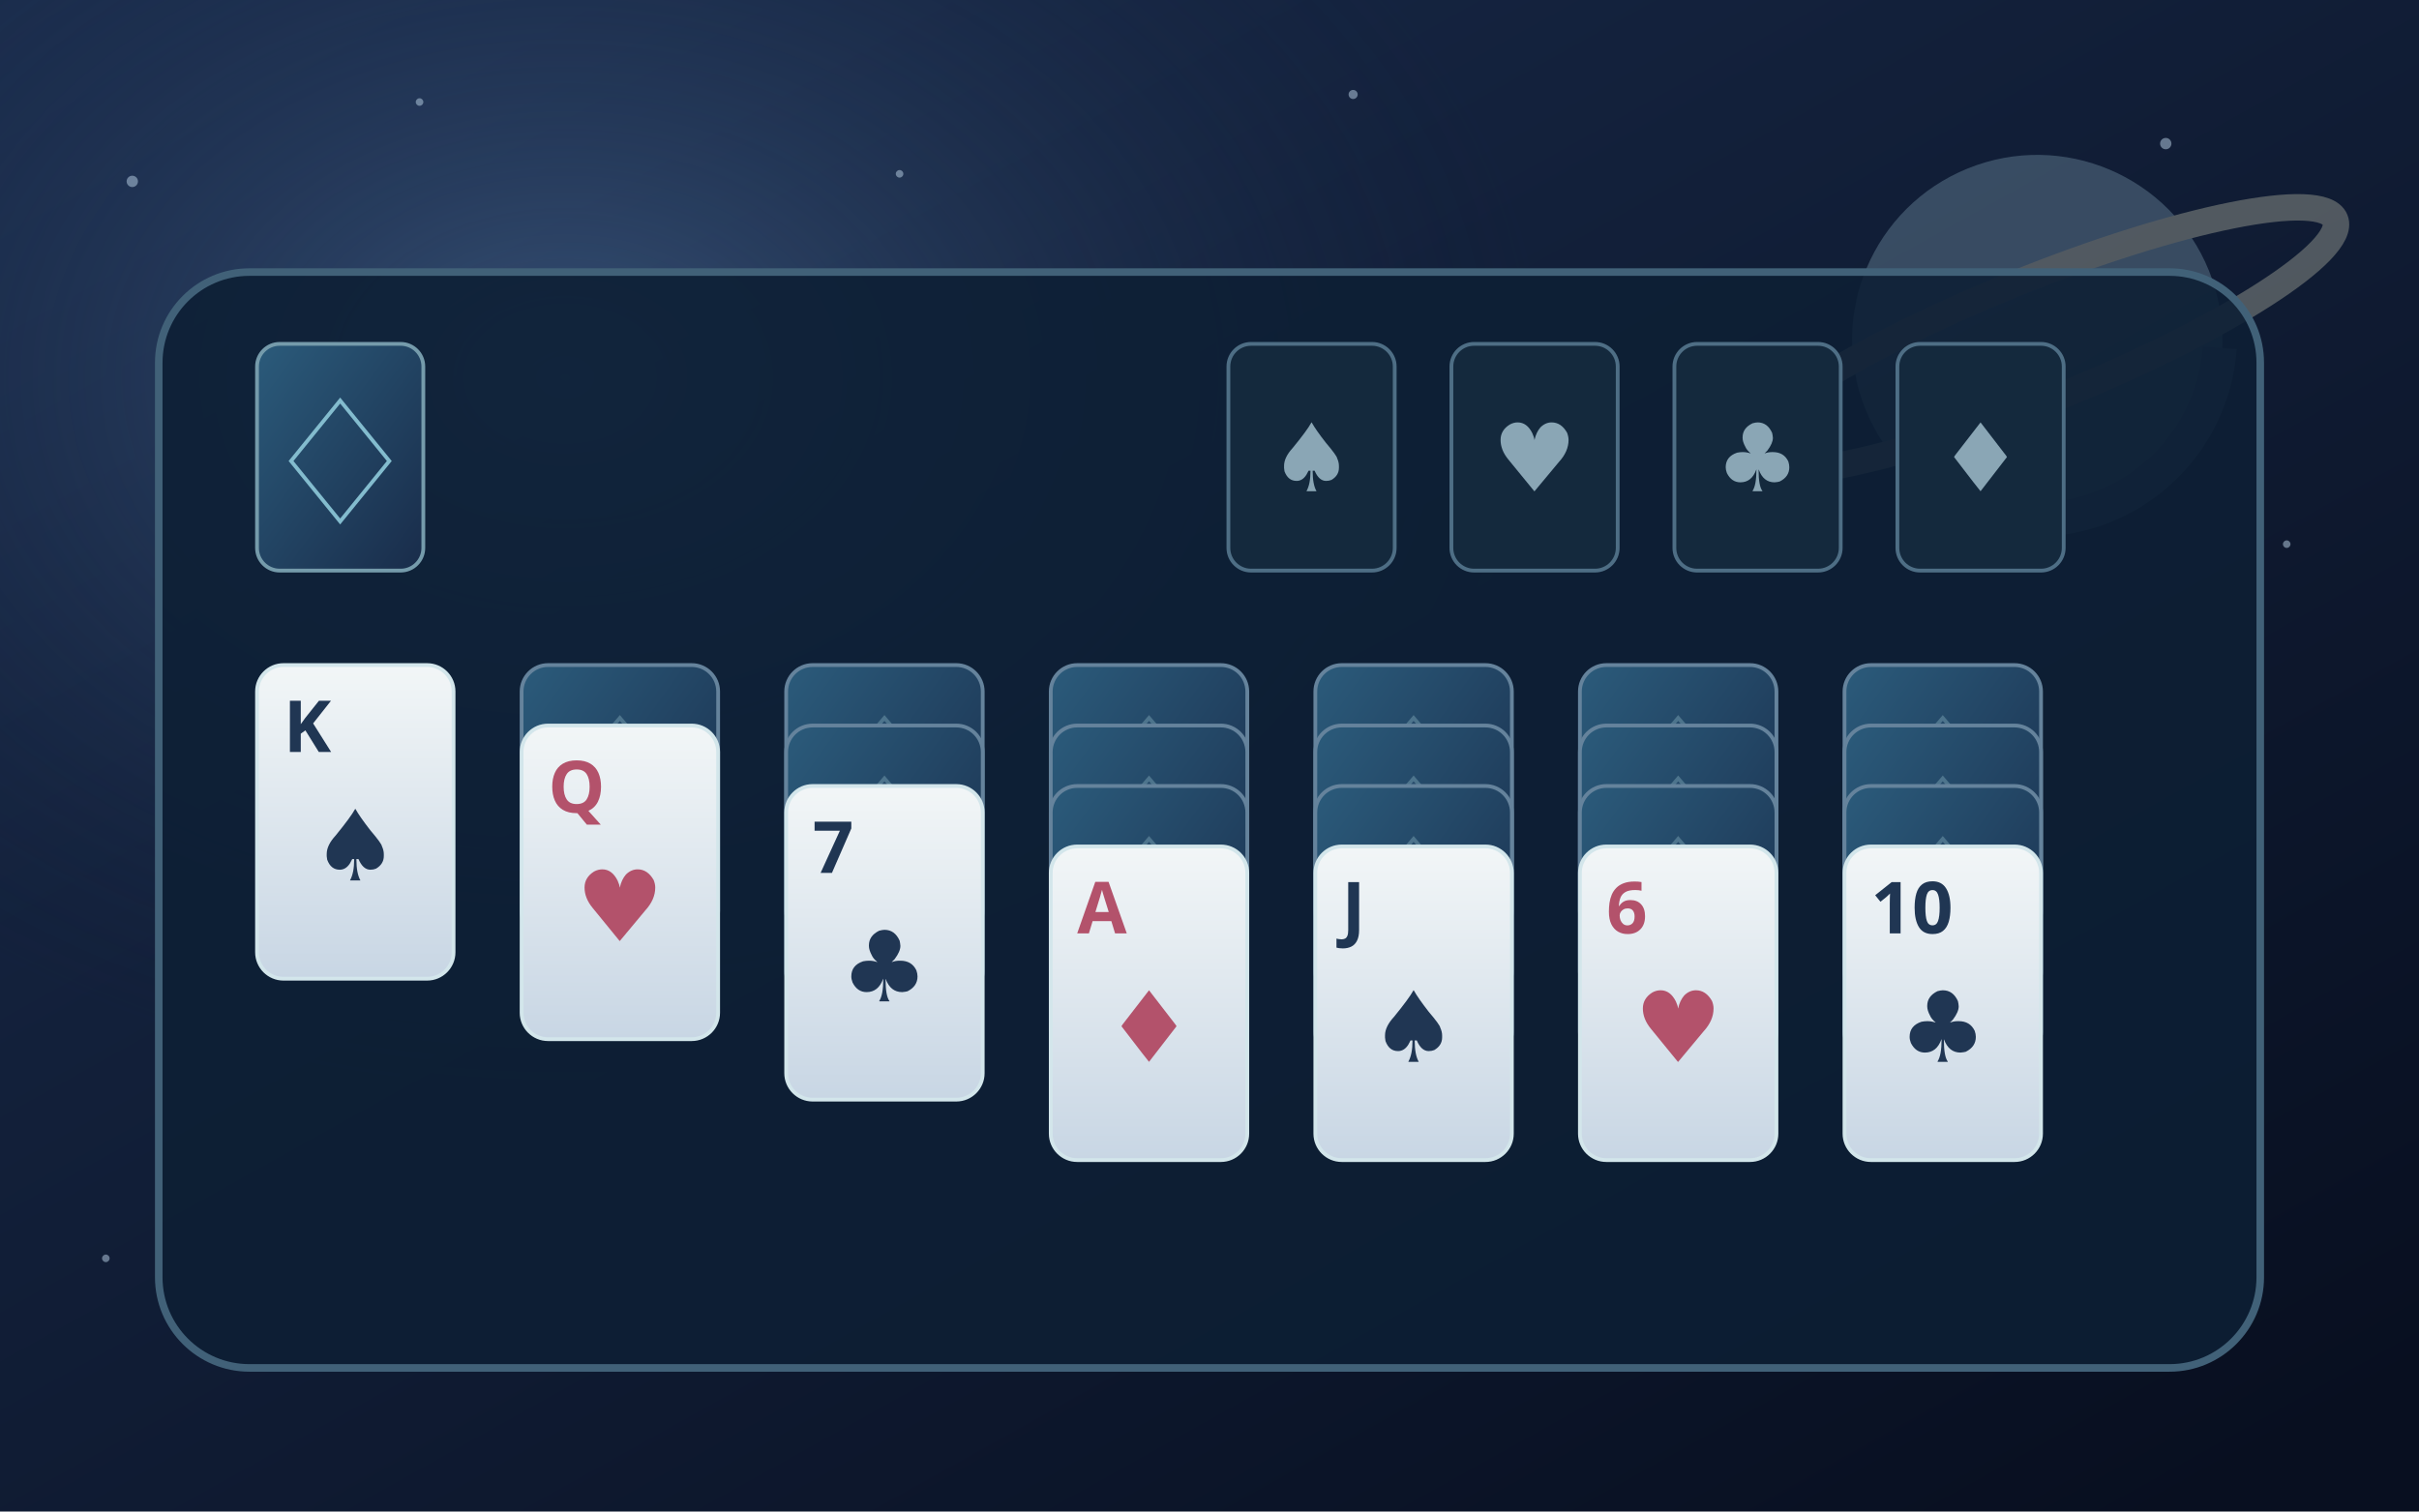
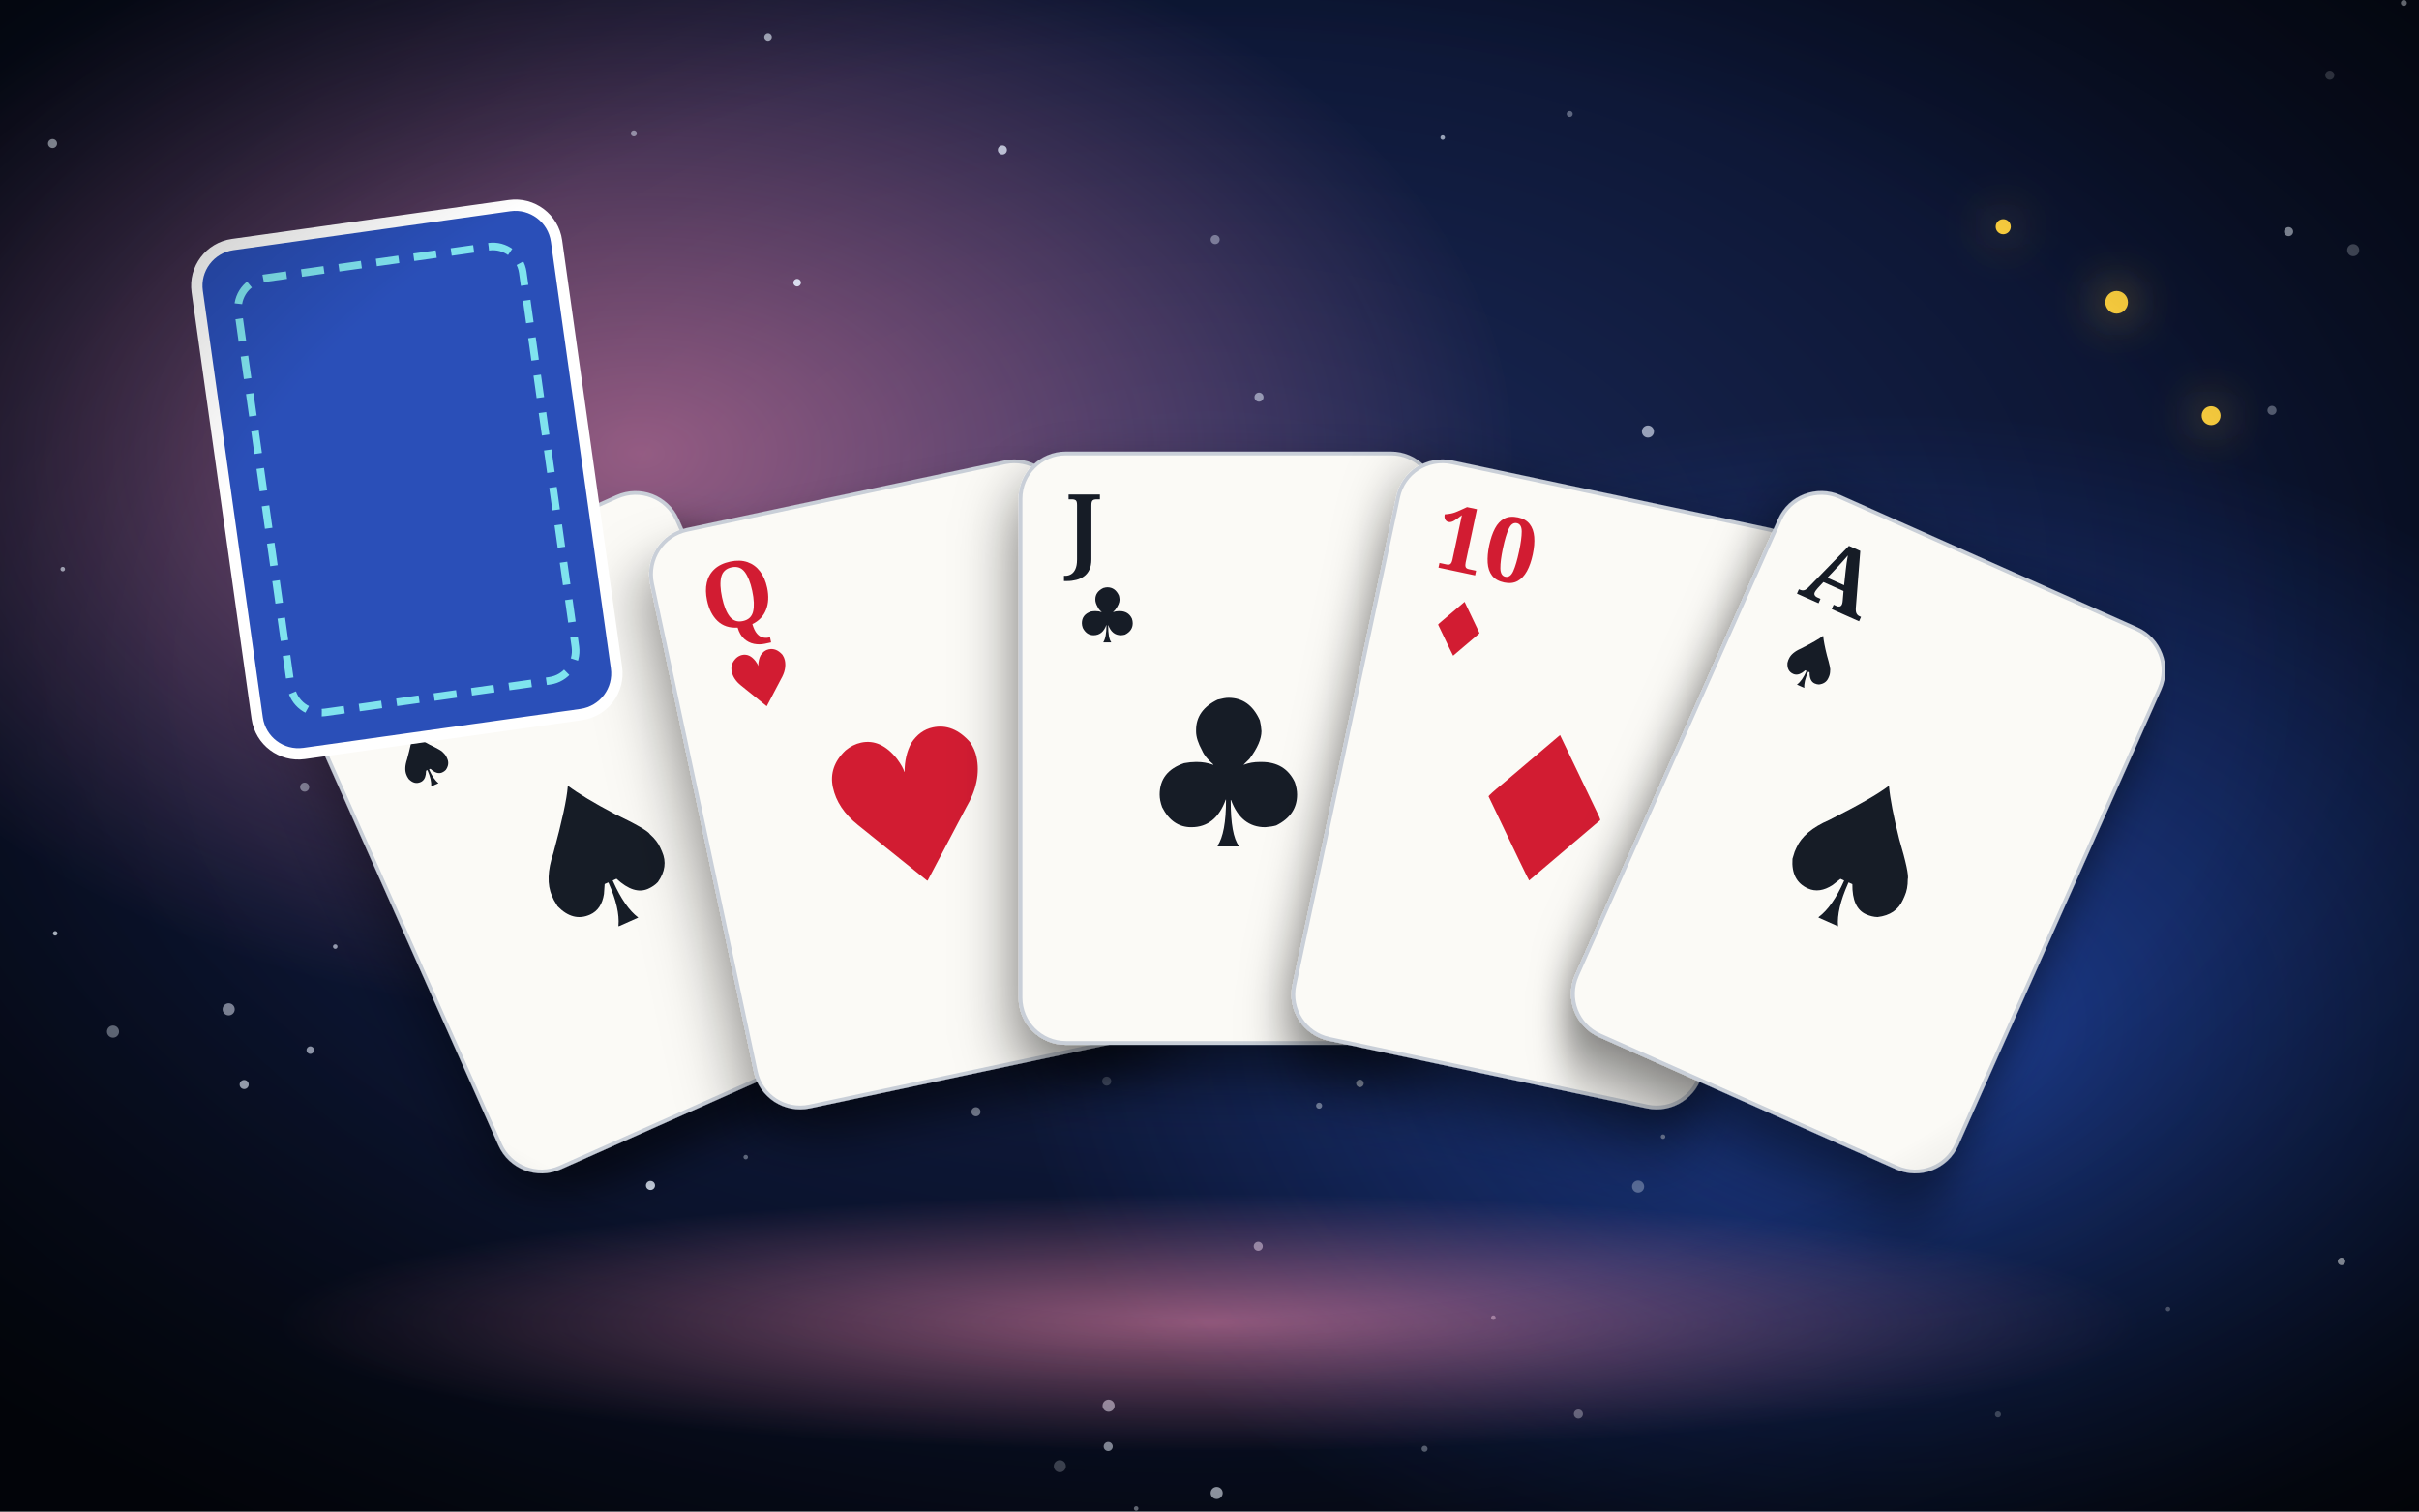
<svg xmlns="http://www.w3.org/2000/svg" viewBox="0 0 640 400">
  <defs>
-     <linearGradient id="space" x2=".9" y2="1">
-       <stop stop-color="#192b4b" />
-       <stop offset="1" stop-color="#080f20" />
+     <radialGradient id="bg" cx="50%" cy="38%" r="75%">
+       <stop offset="0" stop-color="#1b2a5a" />
+       <stop offset=".55" stop-color="#0c1532" />
+       <stop offset="1" stop-color="#050913" />
+     </radialGradient>
+     <radialGradient id="neb1" cx="50%" cy="50%" r="50%">
+       <stop offset="0" stop-color="#ff8fb8" stop-opacity=".55" />
+       <stop offset="1" stop-color="#ff8fb8" stop-opacity="0" />
+     </radialGradient>
+     <radialGradient id="neb2" cx="50%" cy="50%" r="50%">
+       <stop offset="0" stop-color="#2f6bff" stop-opacity=".45" />
+       <stop offset="1" stop-color="#2f6bff" stop-opacity="0" />
+     </radialGradient>
+     <radialGradient id="floor" cx="50%" cy="50%" r="50%">
+       <stop offset="0" stop-color="#ff8fb8" stop-opacity=".55" />
+       <stop offset="1" stop-color="#ff8fb8" stop-opacity="0" />
+     </radialGradient>
+     <radialGradient id="vig" cx="50%" cy="45%" r="70%">
+       <stop offset=".6" stop-color="#000" stop-opacity="0" />
+       <stop offset="1" stop-color="#000" stop-opacity=".55" />
+     </radialGradient>
+     <linearGradient id="chrome" x1="0" y1="0" x2="0" y2="1">
+       <stop offset="0" stop-color="#f6fbff" />
+       <stop offset=".45" stop-color="#9fb0c4" />
+       <stop offset=".55" stop-color="#5d6c80" />
+       <stop offset="1" stop-color="#cfdbe8" />
    </linearGradient>
-     <radialGradient id="halo">
-       <stop stop-color="#597eab" stop-opacity=".5" />
-       <stop offset="1" stop-color="#182642" stop-opacity="0" />
-     </radialGradient>
-     <linearGradient id="card" x2="0" y2="1">
-       <stop stop-color="#f2f6f7" />
-       <stop offset="1" stop-color="#c8d6e4" />
-     </linearGradient>
-     <linearGradient id="back" x2="1" y2="1">
-       <stop stop-color="#2b5b7b" />
-       <stop offset="1" stop-color="#192c4a" />
-     </linearGradient>
+     <filter id="glow" x="-50%" y="-50%" width="200%" height="200%">
+       <feGaussianBlur stdDeviation="6" result="b" />
+       <feMerge>
+         <feMergeNode in="b" />
+         <feMergeNode in="SourceGraphic" />
+       </feMerge>
+     </filter>
+     <filter id="soft" x="-50%" y="-50%" width="200%" height="200%">
+       <feGaussianBlur stdDeviation="10" />
+     </filter>
+     <filter id="shadow" x="-30%" y="-30%" width="160%" height="160%">
+       <feDropShadow dx="0" dy="8" stdDeviation="8" flood-color="#000" flood-opacity=".55" />
+     </filter>
  </defs>
-   <rect width="640" height="400" fill="url(#space)" />
-   <ellipse cx="150" cy="100" rx="260" ry="190" fill="url(#halo)" />
-   <g fill="#bcd4e7" opacity=".5">
-     <circle cx="35" cy="48" r="1.5" />
-     <circle cx="111" cy="27" r="1" />
-     <circle cx="238" cy="46" r="1" />
-     <circle cx="358" cy="25" r="1.2" />
-     <circle cx="573" cy="38" r="1.5" />
-     <circle cx="605" cy="144" r="1" />
-     <circle cx="28" cy="333" r="1" />
+   <rect width="640" height="400" fill="url(#bg)" />
+   <ellipse cx="170" cy="120" rx="230" ry="150" fill="url(#neb1)" />
+   <ellipse cx="500" cy="270" rx="230" ry="160" fill="url(#neb2)" />
+   <circle cx="433.4" cy="314.0" r="1.6" fill="#e8f1ff" opacity="0.33" />
+   <circle cx="127.7" cy="138.9" r="1.6" fill="#e8f1ff" opacity="0.44" />
+   <circle cx="94.9" cy="104.4" r="1" fill="#e8f1ff" opacity="0.52" />
+   <circle cx="619.5" cy="333.8" r="1" fill="#e8f1ff" opacity="0.83" />
+   <circle cx="14.6" cy="247.0" r="0.6" fill="#e8f1ff" opacity="0.85" />
+   <circle cx="72.9" cy="182.2" r="0.6" fill="#e8f1ff" opacity="0.77" />
+   <circle cx="265.2" cy="39.7" r="1.2" fill="#e8f1ff" opacity="0.74" />
+   <circle cx="253.5" cy="263.3" r="1" fill="#e8f1ff" opacity="0.62" />
+   <circle cx="321.5" cy="63.4" r="1.2" fill="#e8f1ff" opacity="0.40" />
+   <circle cx="349.0" cy="292.6" r="0.8" fill="#e8f1ff" opacity="0.50" />
+   <circle cx="88.7" cy="250.5" r="0.6" fill="#e8f1ff" opacity="0.61" />
+   <circle cx="293.2" cy="382.8" r="1.2" fill="#e8f1ff" opacity="0.64" />
+   <circle cx="332.9" cy="329.8" r="1.2" fill="#e8f1ff" opacity="0.49" />
+   <circle cx="573.6" cy="346.4" r="0.6" fill="#e8f1ff" opacity="0.41" />
+   <circle cx="16.6" cy="150.6" r="0.6" fill="#e8f1ff" opacity="0.69" />
+   <circle cx="417.6" cy="374.2" r="1.2" fill="#e8f1ff" opacity="0.43" />
+   <circle cx="258.2" cy="294.2" r="1.2" fill="#e8f1ff" opacity="0.54" />
+   <circle cx="197.3" cy="306.2" r="0.6" fill="#e8f1ff" opacity="0.39" />
+   <circle cx="440.0" cy="300.8" r="0.6" fill="#e8f1ff" opacity="0.55" />
+   <circle cx="300.0" cy="180.5" r="0.6" fill="#e8f1ff" opacity="0.36" />
+   <circle cx="415.3" cy="30.2" r="0.8" fill="#e8f1ff" opacity="0.36" />
+   <circle cx="182.9" cy="186.8" r="0.6" fill="#e8f1ff" opacity="0.38" />
+   <circle cx="300.6" cy="399.2" r="0.6" fill="#e8f1ff" opacity="0.53" />
+   <circle cx="605.5" cy="61.3" r="1.2" fill="#e8f1ff" opacity="0.65" />
+   <circle cx="185.5" cy="254.8" r="0.6" fill="#e8f1ff" opacity="0.62" />
+   <circle cx="376.9" cy="383.4" r="0.8" fill="#e8f1ff" opacity="0.42" />
+   <circle cx="203.2" cy="9.8" r="1" fill="#e8f1ff" opacity="0.67" />
+   <circle cx="134.8" cy="78.8" r="1.6" fill="#e8f1ff" opacity="0.55" />
+   <circle cx="321.9" cy="395.1" r="1.6" fill="#e8f1ff" opacity="0.77" />
+   <circle cx="359.8" cy="286.7" r="1" fill="#e8f1ff" opacity="0.67" />
+   <circle cx="436.0" cy="114.2" r="1.6" fill="#e8f1ff" opacity="0.62" />
+   <circle cx="528.6" cy="374.3" r="0.8" fill="#e8f1ff" opacity="0.35" />
+   <circle cx="293.3" cy="372.0" r="1.6" fill="#e8f1ff" opacity="0.63" />
+   <circle cx="64.6" cy="287.0" r="1.2" fill="#e8f1ff" opacity="0.70" />
+   <circle cx="210.9" cy="74.8" r="1" fill="#e8f1ff" opacity="0.88" />
+   <circle cx="60.5" cy="267.1" r="1.6" fill="#e8f1ff" opacity="0.54" />
+   <circle cx="395.1" cy="348.7" r="0.6" fill="#e8f1ff" opacity="0.46" />
+   <circle cx="234.9" cy="237.4" r="1" fill="#e8f1ff" opacity="0.28" />
+   <circle cx="167.7" cy="35.3" r="0.8" fill="#e8f1ff" opacity="0.50" />
+   <circle cx="622.6" cy="66.2" r="1.6" fill="#e8f1ff" opacity="0.32" />
+   <circle cx="381.7" cy="36.4" r="0.6" fill="#e8f1ff" opacity="0.63" />
+   <circle cx="29.9" cy="273.0" r="1.6" fill="#e8f1ff" opacity="0.46" />
+   <circle cx="346.8" cy="218.2" r="0.6" fill="#e8f1ff" opacity="0.43" />
+   <circle cx="95.0" cy="115.7" r="1.6" fill="#e8f1ff" opacity="0.80" />
+   <circle cx="82.1" cy="277.9" r="1" fill="#e8f1ff" opacity="0.61" />
+   <circle cx="370.4" cy="141.5" r="0.6" fill="#e8f1ff" opacity="0.69" />
+   <circle cx="165.4" cy="138.6" r="1.6" fill="#e8f1ff" opacity="0.39" />
+   <circle cx="286.4" cy="121.6" r="1.6" fill="#e8f1ff" opacity="0.80" />
+   <circle cx="280.4" cy="388.0" r="1.6" fill="#e8f1ff" opacity="0.29" />
+   <circle cx="80.6" cy="208.3" r="1.2" fill="#e8f1ff" opacity="0.48" />
+   <circle cx="616.4" cy="19.9" r="1.2" fill="#e8f1ff" opacity="0.27" />
+   <circle cx="144.3" cy="123.8" r="0.8" fill="#e8f1ff" opacity="0.32" />
+   <circle cx="255.8" cy="253.6" r="1.6" fill="#e8f1ff" opacity="0.40" />
+   <circle cx="292.8" cy="286.1" r="1.2" fill="#e8f1ff" opacity="0.31" />
+   <circle cx="484.3" cy="175.5" r="0.6" fill="#e8f1ff" opacity="0.63" />
+   <circle cx="636.0" cy="0.8" r="0.8" fill="#e8f1ff" opacity="0.80" />
+   <circle cx="601.1" cy="108.6" r="1.2" fill="#e8f1ff" opacity="0.36" />
+   <circle cx="333.1" cy="105.1" r="1.2" fill="#e8f1ff" opacity="0.53" />
+   <circle cx="13.9" cy="38.0" r="1.2" fill="#e8f1ff" opacity="0.78" />
+   <circle cx="172.1" cy="313.7" r="1.2" fill="#e8f1ff" opacity="0.86" />
+   <ellipse cx="320" cy="350" rx="250" ry="34" fill="url(#floor)" />
+   <g transform="rotate(-24 185 286)" filter="url(#shadow)">
+     <rect x="130" y="136" width="110" height="156" rx="12" fill="#fbfaf6" stroke="#c9cfd8" />
+     <text x="142" y="164" font-family="Georgia, serif" font-size="24" font-weight="700" fill="#141a26">K</text>
+     <text x="144" y="186" font-family="system-ui" font-size="20" fill="#141a26">♠</text>
+     <text x="185" y="240" font-family="system-ui" font-size="54" fill="#141a26" text-anchor="middle">♠</text>
  </g>
-   <g transform="translate(539 90) rotate(-22)" opacity=".4">
-     <circle r="49" fill="#7392a5" />
-     <ellipse rx="85" ry="16" fill="none" stroke="#b2b5a3" stroke-width="7" />
-     <path d="M-44 20A49 49 0 0 0 44 20" fill="none" stroke="#557185" stroke-width="9" />
+   <g transform="rotate(-12 255 278)" filter="url(#shadow)">
+     <rect x="200" y="128" width="110" height="156" rx="12" fill="#fbfaf6" stroke="#c9cfd8" />
+     <text x="212" y="156" font-family="Georgia, serif" font-size="24" font-weight="700" fill="#d21f32">Q</text>
+     <text x="214" y="178" font-family="system-ui" font-size="20" fill="#d21f32">♥</text>
+     <text x="255" y="232" font-family="system-ui" font-size="54" fill="#d21f32" text-anchor="middle">♥</text>
  </g>
-   <rect x="42" y="72" width="556" height="290" rx="24" fill="#0d1f35" fill-opacity=".88" stroke="#416178" stroke-width="2" />
-   <rect x="325" y="91" width="44" height="60" rx="6" fill="#14293d" stroke="#4e6e85" />
-   <text x="347" y="130" text-anchor="middle" font-family="system-ui" font-size="25" fill="#8aa6b5">♠</text>
-   <rect x="384" y="91" width="44" height="60" rx="6" fill="#14293d" stroke="#4e6e85" />
-   <text x="406" y="130" text-anchor="middle" font-family="system-ui" font-size="25" fill="#8aa6b5">♥</text>
-   <rect x="443" y="91" width="44" height="60" rx="6" fill="#14293d" stroke="#4e6e85" />
-   <text x="465" y="130" text-anchor="middle" font-family="system-ui" font-size="25" fill="#8aa6b5">♣</text>
-   <rect x="502" y="91" width="44" height="60" rx="6" fill="#14293d" stroke="#4e6e85" />
-   <text x="524" y="130" text-anchor="middle" font-family="system-ui" font-size="25" fill="#8aa6b5">♦</text>
-   <rect x="68" y="91" width="44" height="60" rx="6" fill="url(#back)" stroke="#759bab" />
-   <path d="m90 106 13 16-13 16-13-16z" fill="none" stroke="#83bcce" />
-   <rect x="68" y="176" width="52" height="83" rx="7" fill="url(#card)" stroke="#d3e6eb" />
-   <text x="75" y="199" font-family="system-ui" font-weight="700" font-size="19" fill="#203653">K</text>
-   <text x="94" y="233" text-anchor="middle" font-family="system-ui" font-size="26" fill="#203653">♠</text>
-   <rect x="138" y="176" width="52" height="72" rx="7" fill="url(#back)" stroke="#65839c" />
-   <path d="m164 190 12 14-12 14-12-14z" fill="none" stroke="#759eaf" opacity=".5" />
-   <rect x="138" y="192" width="52" height="83" rx="7" fill="url(#card)" stroke="#d3e6eb" />
-   <text x="145" y="215" font-family="system-ui" font-weight="700" font-size="19" fill="#b3526b">Q</text>
-   <text x="164" y="249" text-anchor="middle" font-family="system-ui" font-size="26" fill="#b3526b">♥</text>
-   <rect x="208" y="176" width="52" height="72" rx="7" fill="url(#back)" stroke="#65839c" />
-   <path d="m234 190 12 14-12 14-12-14z" fill="none" stroke="#759eaf" opacity=".5" />
-   <rect x="208" y="192" width="52" height="72" rx="7" fill="url(#back)" stroke="#65839c" />
-   <path d="m234 206 12 14-12 14-12-14z" fill="none" stroke="#759eaf" opacity=".5" />
-   <rect x="208" y="208" width="52" height="83" rx="7" fill="url(#card)" stroke="#d3e6eb" />
-   <text x="215" y="231" font-family="system-ui" font-weight="700" font-size="19" fill="#203653">7</text>
-   <text x="234" y="265" text-anchor="middle" font-family="system-ui" font-size="26" fill="#203653">♣</text>
-   <rect x="278" y="176" width="52" height="72" rx="7" fill="url(#back)" stroke="#65839c" />
-   <path d="m304 190 12 14-12 14-12-14z" fill="none" stroke="#759eaf" opacity=".5" />
-   <rect x="278" y="192" width="52" height="72" rx="7" fill="url(#back)" stroke="#65839c" />
-   <path d="m304 206 12 14-12 14-12-14z" fill="none" stroke="#759eaf" opacity=".5" />
-   <rect x="278" y="208" width="52" height="72" rx="7" fill="url(#back)" stroke="#65839c" />
-   <path d="m304 222 12 14-12 14-12-14z" fill="none" stroke="#759eaf" opacity=".5" />
-   <rect x="278" y="224" width="52" height="83" rx="7" fill="url(#card)" stroke="#d3e6eb" />
-   <text x="285" y="247" font-family="system-ui" font-weight="700" font-size="19" fill="#b3526b">A</text>
-   <text x="304" y="281" text-anchor="middle" font-family="system-ui" font-size="26" fill="#b3526b">♦</text>
-   <rect x="348" y="176" width="52" height="72" rx="7" fill="url(#back)" stroke="#65839c" />
-   <path d="m374 190 12 14-12 14-12-14z" fill="none" stroke="#759eaf" opacity=".5" />
-   <rect x="348" y="192" width="52" height="72" rx="7" fill="url(#back)" stroke="#65839c" />
-   <path d="m374 206 12 14-12 14-12-14z" fill="none" stroke="#759eaf" opacity=".5" />
-   <rect x="348" y="208" width="52" height="72" rx="7" fill="url(#back)" stroke="#65839c" />
-   <path d="m374 222 12 14-12 14-12-14z" fill="none" stroke="#759eaf" opacity=".5" />
-   <rect x="348" y="224" width="52" height="83" rx="7" fill="url(#card)" stroke="#d3e6eb" />
-   <text x="355" y="247" font-family="system-ui" font-weight="700" font-size="19" fill="#203653">J</text>
-   <text x="374" y="281" text-anchor="middle" font-family="system-ui" font-size="26" fill="#203653">♠</text>
-   <rect x="418" y="176" width="52" height="72" rx="7" fill="url(#back)" stroke="#65839c" />
-   <path d="m444 190 12 14-12 14-12-14z" fill="none" stroke="#759eaf" opacity=".5" />
-   <rect x="418" y="192" width="52" height="72" rx="7" fill="url(#back)" stroke="#65839c" />
-   <path d="m444 206 12 14-12 14-12-14z" fill="none" stroke="#759eaf" opacity=".5" />
-   <rect x="418" y="208" width="52" height="72" rx="7" fill="url(#back)" stroke="#65839c" />
-   <path d="m444 222 12 14-12 14-12-14z" fill="none" stroke="#759eaf" opacity=".5" />
-   <rect x="418" y="224" width="52" height="83" rx="7" fill="url(#card)" stroke="#d3e6eb" />
-   <text x="425" y="247" font-family="system-ui" font-weight="700" font-size="19" fill="#b3526b">6</text>
-   <text x="444" y="281" text-anchor="middle" font-family="system-ui" font-size="26" fill="#b3526b">♥</text>
-   <rect x="488" y="176" width="52" height="72" rx="7" fill="url(#back)" stroke="#65839c" />
-   <path d="m514 190 12 14-12 14-12-14z" fill="none" stroke="#759eaf" opacity=".5" />
-   <rect x="488" y="192" width="52" height="72" rx="7" fill="url(#back)" stroke="#65839c" />
-   <path d="m514 206 12 14-12 14-12-14z" fill="none" stroke="#759eaf" opacity=".5" />
-   <rect x="488" y="208" width="52" height="72" rx="7" fill="url(#back)" stroke="#65839c" />
-   <path d="m514 222 12 14-12 14-12-14z" fill="none" stroke="#759eaf" opacity=".5" />
-   <rect x="488" y="224" width="52" height="83" rx="7" fill="url(#card)" stroke="#d3e6eb" />
-   <text x="495" y="247" font-family="system-ui" font-weight="700" font-size="19" fill="#203653">10</text>
-   <text x="514" y="281" text-anchor="middle" font-family="system-ui" font-size="26" fill="#203653">♣</text>
+   <g transform="rotate(0 325 270)" filter="url(#shadow)">
+     <rect x="270" y="120" width="110" height="156" rx="12" fill="#fbfaf6" stroke="#c9cfd8" />
+     <text x="282" y="148" font-family="Georgia, serif" font-size="24" font-weight="700" fill="#141a26">J</text>
+     <text x="284" y="170" font-family="system-ui" font-size="20" fill="#141a26">♣</text>
+     <text x="325" y="224" font-family="system-ui" font-size="54" fill="#141a26" text-anchor="middle">♣</text>
+   </g>
+   <g transform="rotate(12 395 278)" filter="url(#shadow)">
+     <rect x="340" y="128" width="110" height="156" rx="12" fill="#fbfaf6" stroke="#c9cfd8" />
+     <text x="352" y="156" font-family="Georgia, serif" font-size="24" font-weight="700" fill="#d21f32">10</text>
+     <text x="354" y="178" font-family="system-ui" font-size="20" fill="#d21f32">♦</text>
+     <text x="395" y="232" font-family="system-ui" font-size="54" fill="#d21f32" text-anchor="middle">♦</text>
+   </g>
+   <g transform="rotate(24 465 286)" filter="url(#shadow)">
+     <rect x="410" y="136" width="110" height="156" rx="12" fill="#fbfaf6" stroke="#c9cfd8" />
+     <text x="422" y="164" font-family="Georgia, serif" font-size="24" font-weight="700" fill="#141a26">A</text>
+     <text x="424" y="186" font-family="system-ui" font-size="20" fill="#141a26">♠</text>
+     <text x="465" y="240" font-family="system-ui" font-size="54" fill="#141a26" text-anchor="middle">♠</text>
+   </g>
+   <g transform="rotate(-8 100 130)">
+     <rect x="60" y="60" width="96" height="136" rx="11" fill="#2a4fb8" stroke="#fff" stroke-width="3" />
+     <rect x="70" y="70" width="76" height="116" rx="8" fill="none" stroke="#7fe3ee" stroke-width="2" stroke-dasharray="6 4" />
+   </g>
+   <g fill="#ffd23f" filter="url(#glow)">
+     <circle cx="560" cy="80" r="3" />
+     <circle cx="530" cy="60" r="2" />
+     <circle cx="585" cy="110" r="2.5" />
+   </g>
+   <rect width="640" height="400" fill="url(#vig)" />
</svg>
